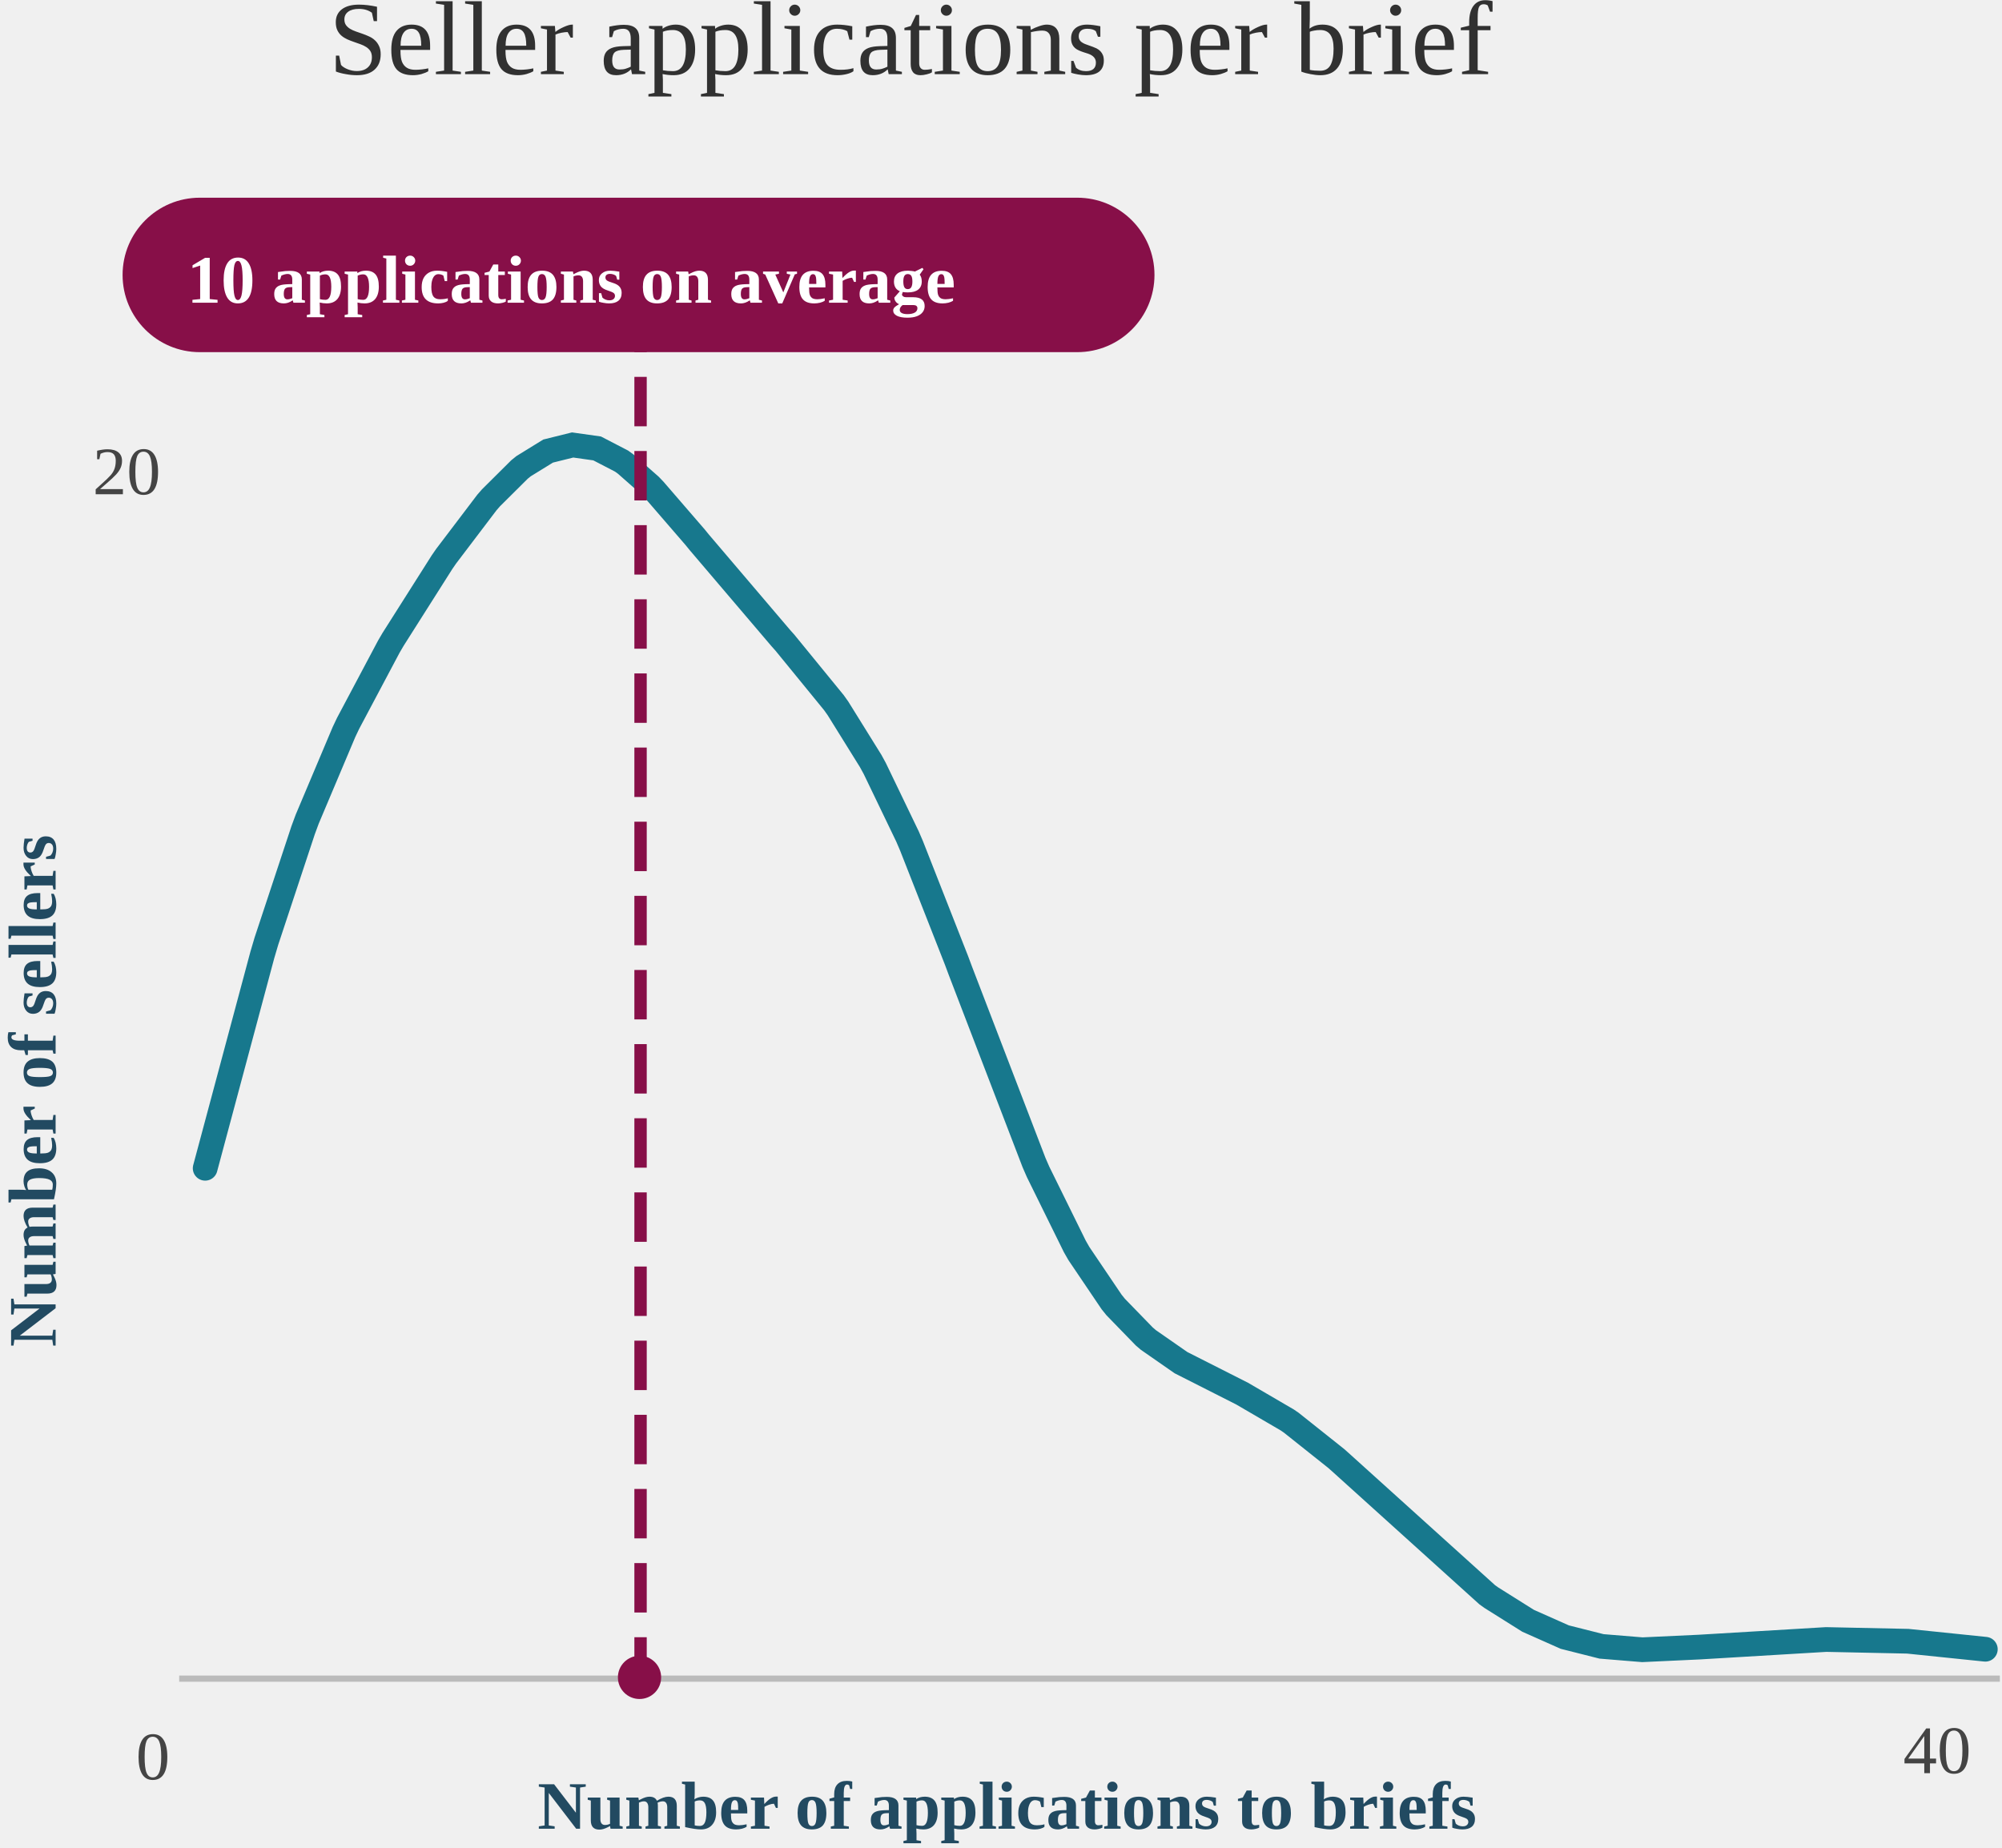
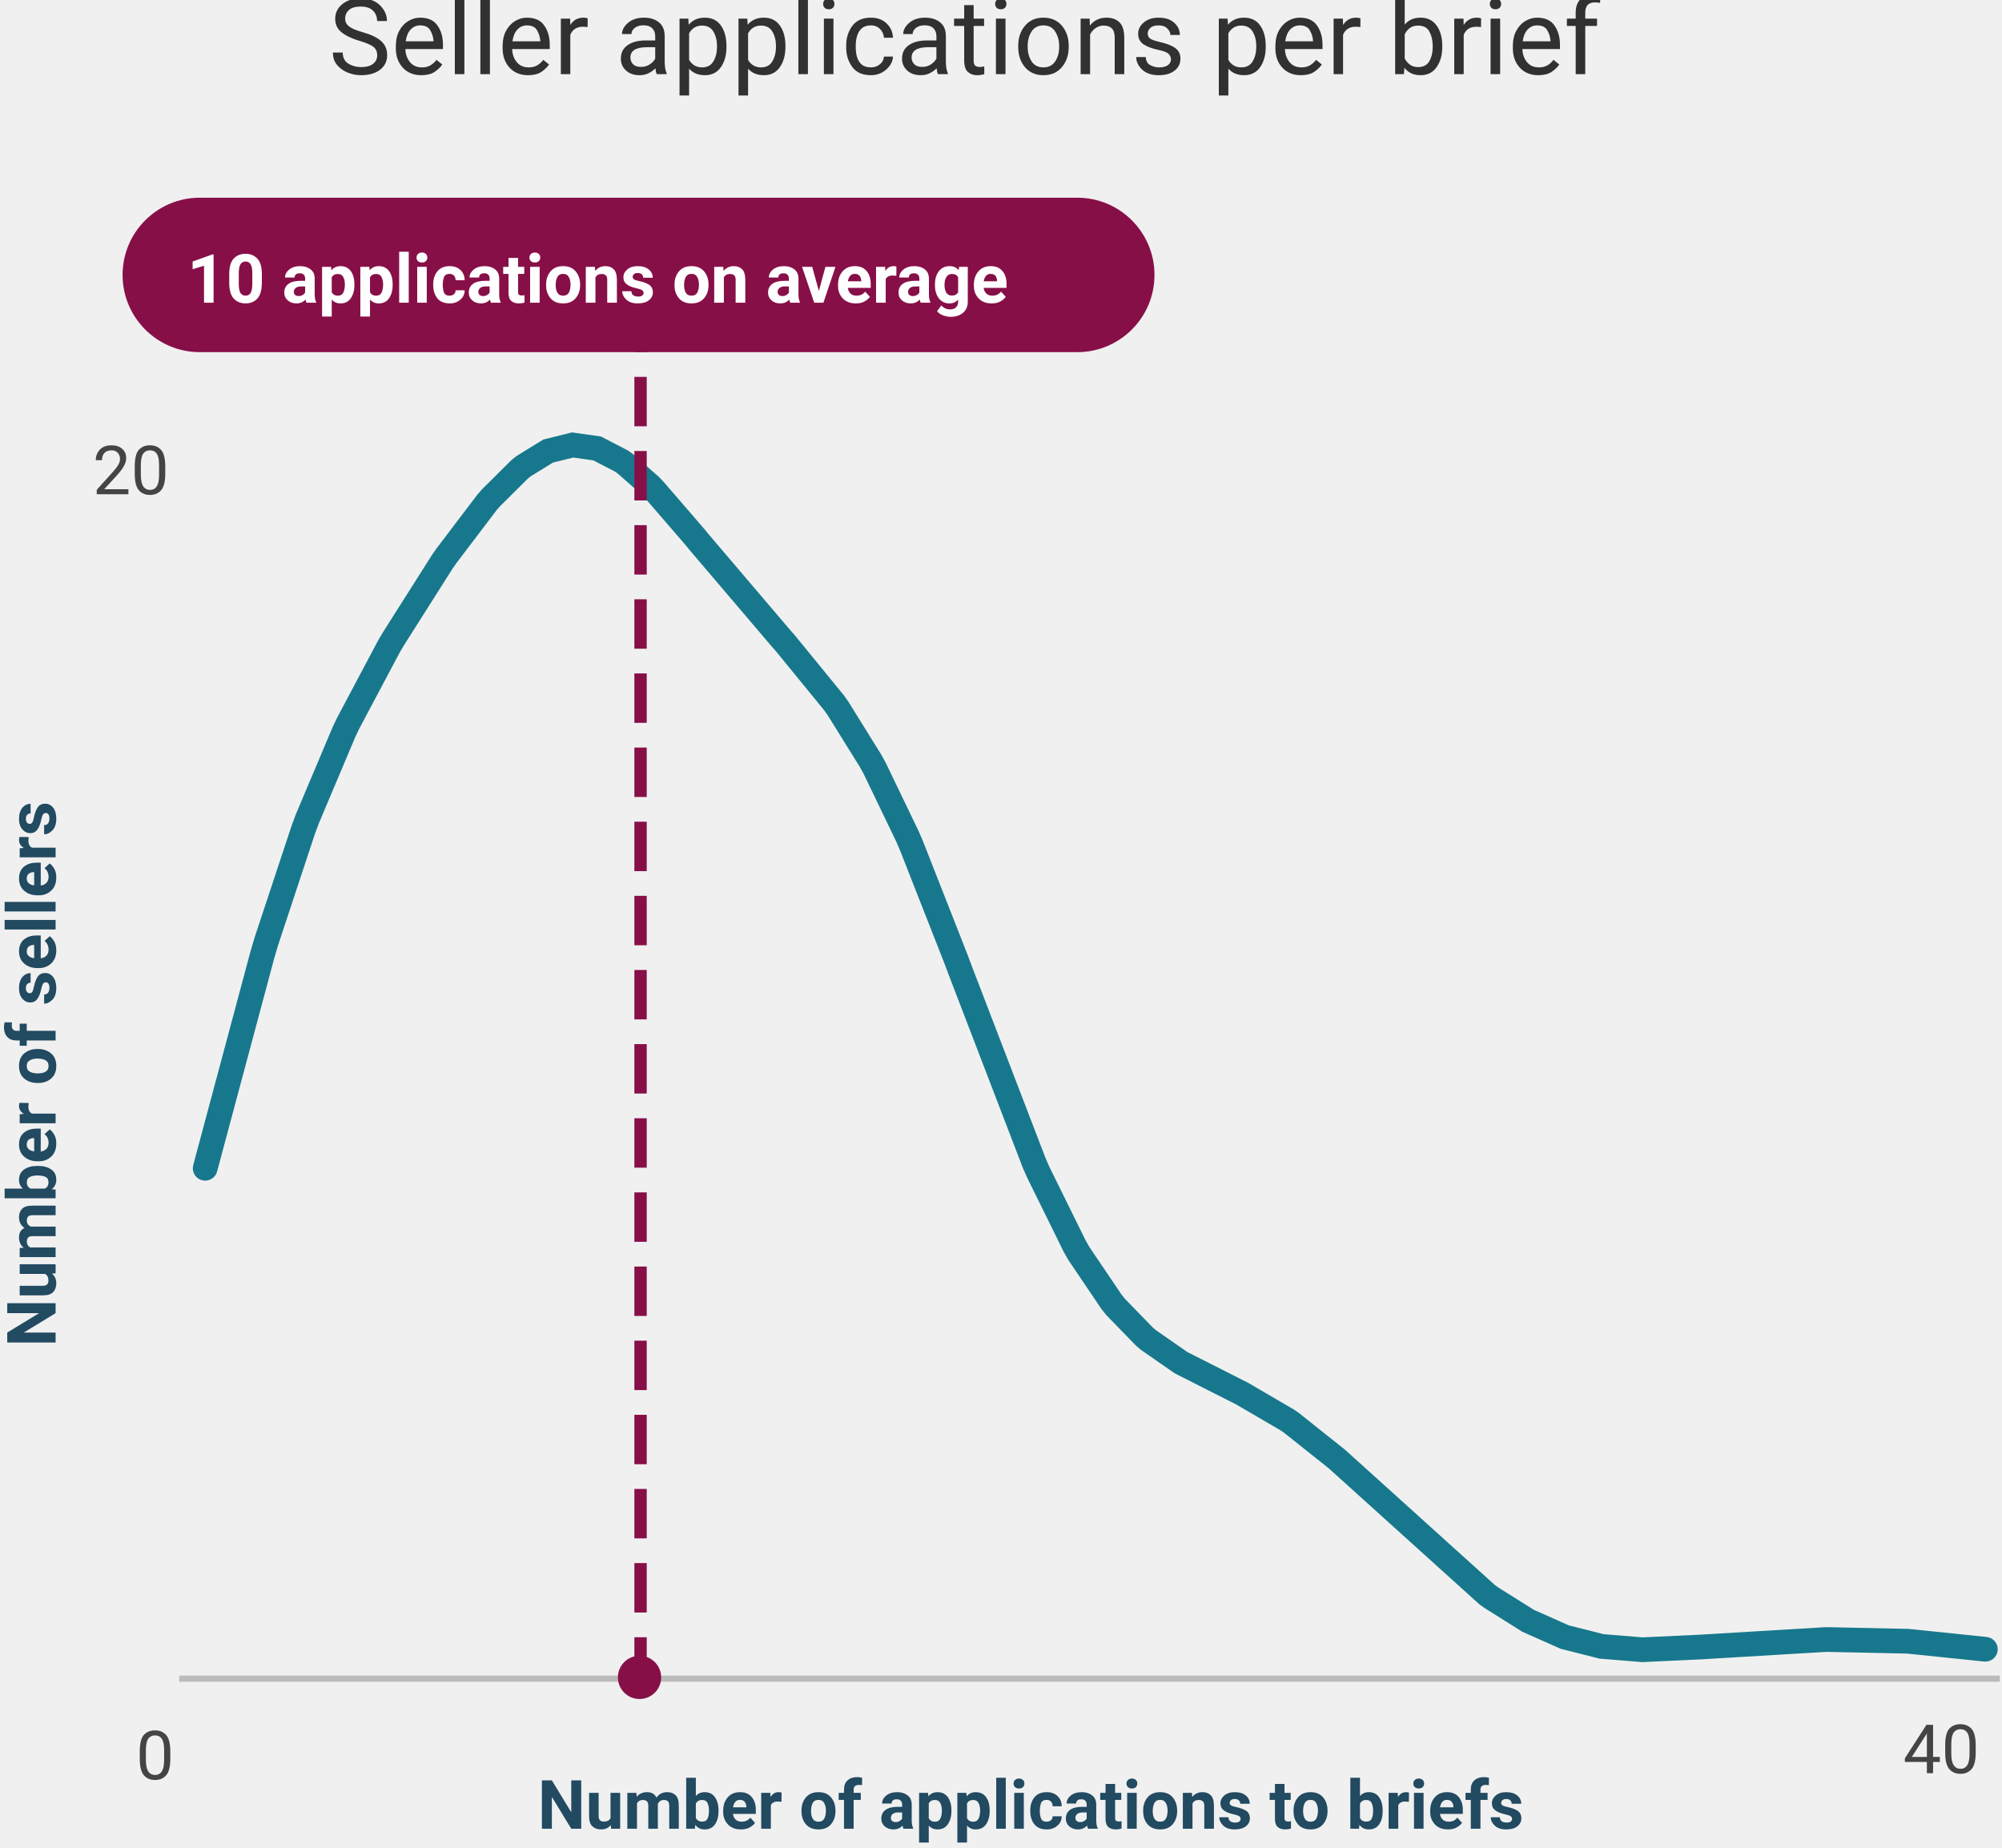
- <svg xmlns="http://www.w3.org/2000/svg" width="324" height="299" viewBox="0 0 324 299">
+ <svg xmlns="http://www.w3.org/2000/svg" font-family="-apple-system, BlinkMacSystemFont, &quot;Segoe UI&quot;, Roboto, Helvetica, Arial, sans-serif, &quot;Apple Color Emoji&quot;, &quot;Segoe UI Emoji&quot;, &quot;Segoe UI Symbol&quot;" width="324" height="299" viewBox="0 0 324 299">
  <g fill="none" fill-rule="evenodd" transform="translate(-3 -6)">
    <text fill="#224A61" font-size="11" font-weight="bold">
      <tspan x="90" y="302">Number of applications to briefs</tspan>
    </text>
    <text fill="#224A61" font-size="11" font-weight="bold" transform="rotate(-90 7.5 175)">
      <tspan x="-41.5" y="179.5">Number of sellers</tspan>
    </text>
    <path stroke="#17788D" stroke-linecap="round" stroke-width="4" d="M36.204 195.096l9.25-34.525.658-2.227 5.95-17.982.658-1.779 5.95-14.099.658-1.388 6.608-12.449.665-1.137 7.925-12.501.659-.957 6.608-8.71.665-.765 4.625-4.594.659-.531 3.966-2.443 3.966-.986 3.966.56 3.959 2.053.665.484 3.967 3.498.658.688 6.608 7.65.659.81 13.215 15.523.666.746 7.925 9.703.658.927 5.29 8.513.66 1.207 5.29 10.991.659 1.534 7.266 18.501.666 1.784 11.89 30.968.66 1.516 5.948 12.07.66 1.155 5.29 7.83.658.817 4.625 4.764.658.565 5.29 3.68 9.909 5.02 7.273 4.245.659.45 7.266 5.783.666.59 23.782 21.474.666.479 5.949 3.737 5.942 2.642 5.95 1.504 6.607.542 9.25-.431 20.488-1.225 13.215.28 12.55 1.295" />
    <path stroke="#BBB" d="M32 277.708h294.652" />
    <text fill="#444" font-size="11">
      <tspan x="25" y="294">0</tspan>
    </text>
    <text fill="#444" font-size="11">
      <tspan x="18" y="86">20</tspan>
    </text>
    <text fill="#444" font-size="11">
      <tspan x="311" y="293">40</tspan>
    </text>
    <path stroke="#870F48" stroke-dasharray="6" stroke-linecap="square" stroke-width="2" d="M106.667 56v222.085" />
    <g transform="translate(22 38)">
      <rect width="167" height="25" x=".839" fill="#870F48" rx="12.5" />
      <text fill="#FFF" font-size="11" font-weight="bold">
        <tspan x="11.268" y="17">10 applications on average</tspan>
      </text>
    </g>
    <circle cx="106.5" cy="277.5" r="3.5" fill="#870F48" />
    <text fill="#313131" font-size="17">
      <tspan x="56.204" y="18">Seller applications per brief</tspan>
    </text>
  </g>
</svg>
